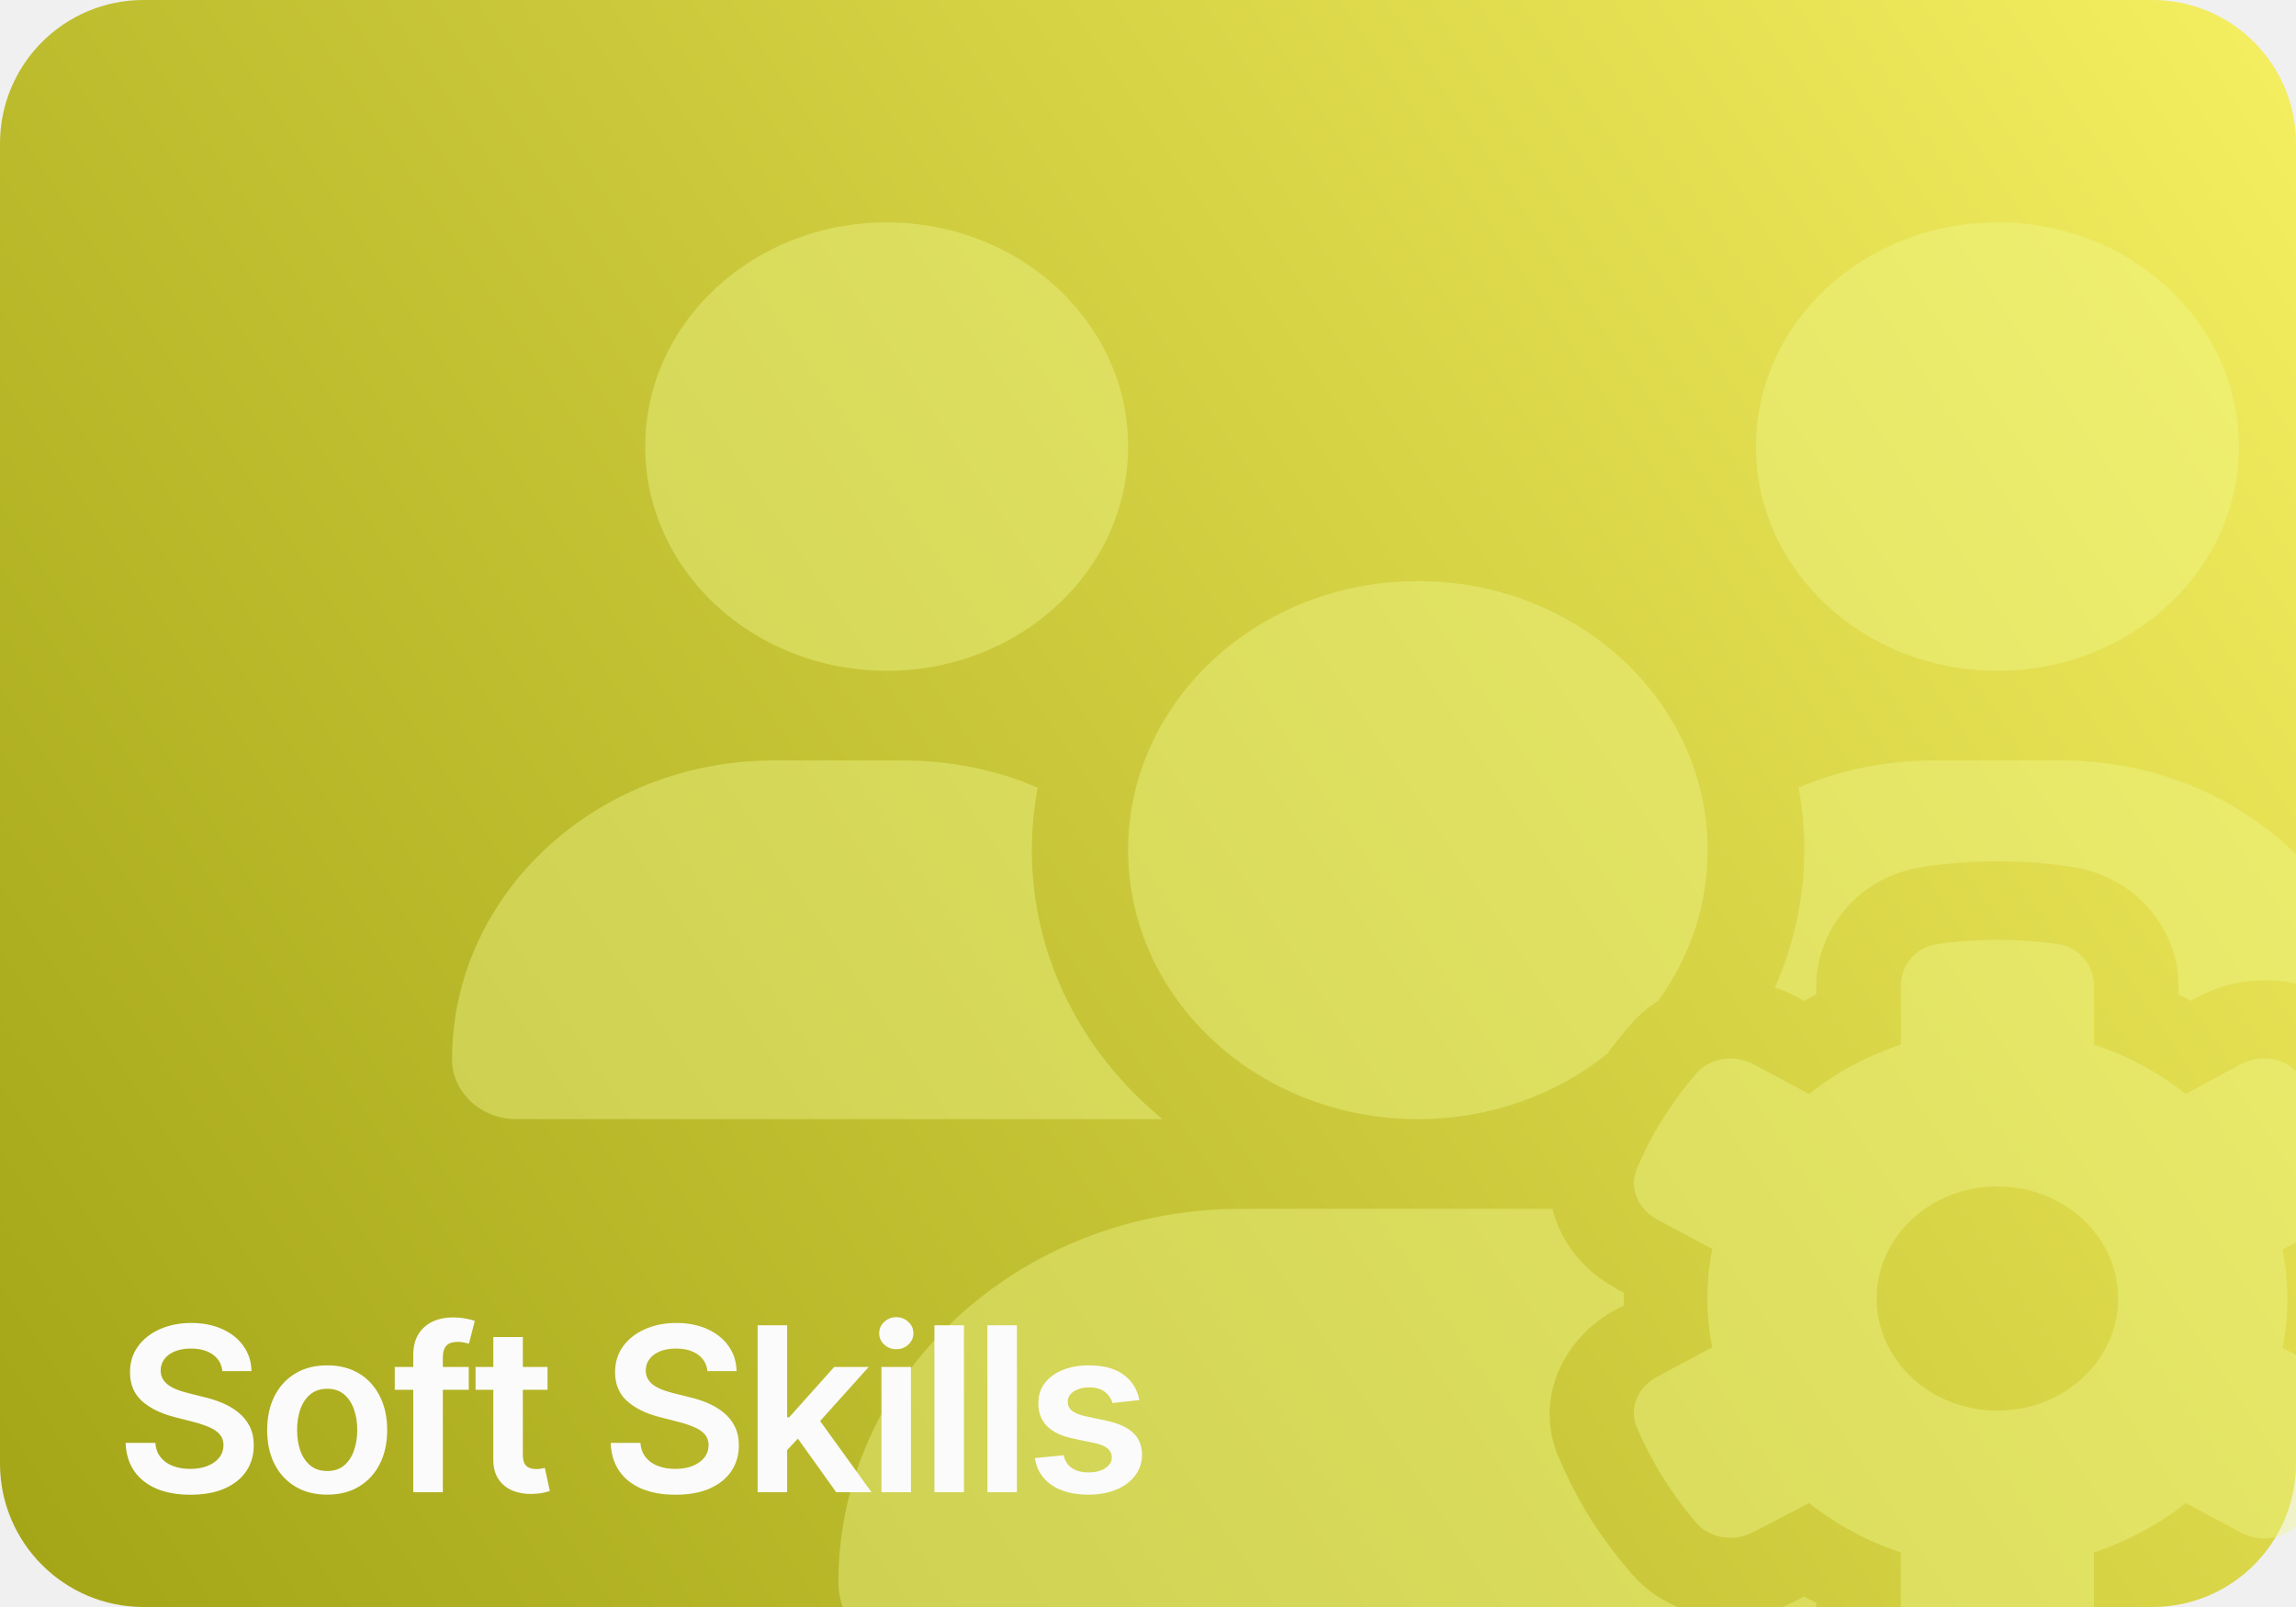
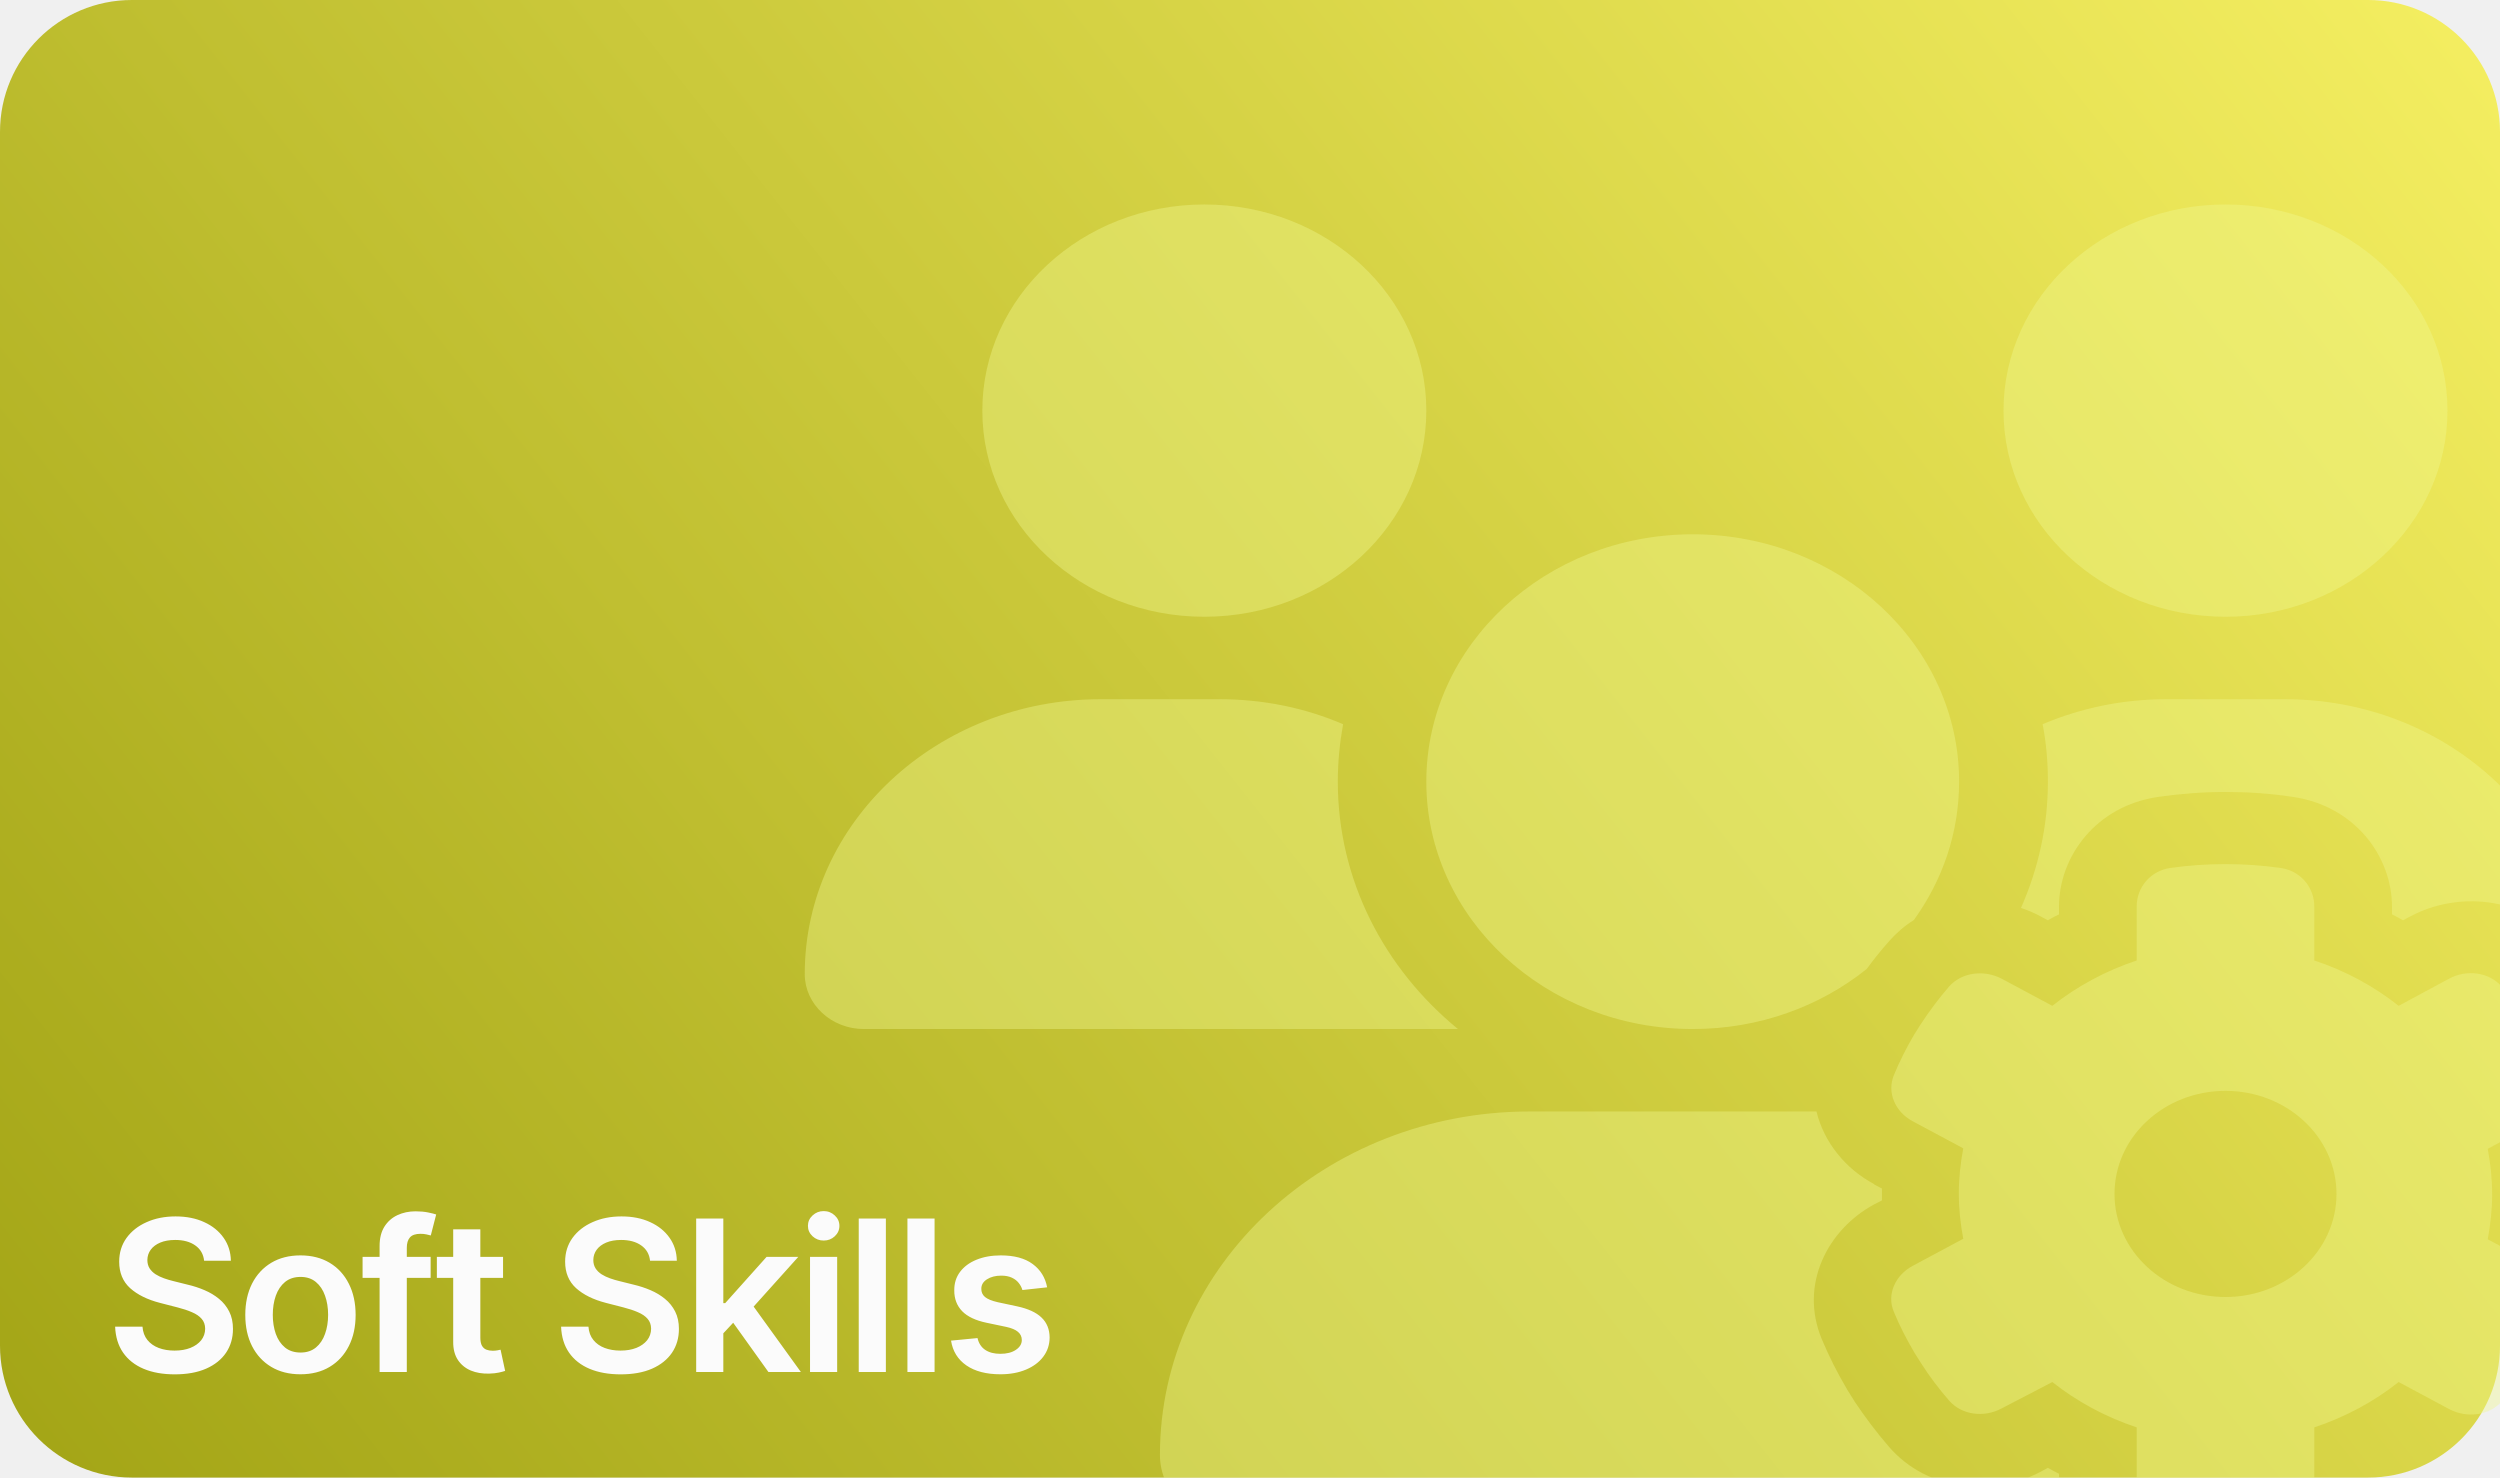
- <svg xmlns="http://www.w3.org/2000/svg" width="320" height="224" viewBox="0 0 320 224" fill="none">
-   <rect width="320" height="224" rx="20" fill="url(#paint0_linear_513_1314)" />
+ <svg xmlns="http://www.w3.org/2000/svg" width="379" height="224" viewBox="0 0 379 224" fill="none">
+   <rect width="379" height="224" rx="20" fill="url(#paint0_linear_513_1314)" />
  <g clip-path="url(#clip0_513_1314)">
-     <path d="M123.577 93.5C142.171 93.5 157.231 79.516 157.231 62.25C157.231 44.984 142.171 31 123.577 31C104.983 31 89.923 44.984 89.923 62.25C89.923 79.516 104.983 93.5 123.577 93.5ZM278.385 93.5C296.978 93.5 312.038 79.516 312.038 62.25C312.038 44.984 296.978 31 278.385 31C259.791 31 244.731 44.984 244.731 62.25C244.731 79.516 259.791 93.5 278.385 93.5ZM63 147.68C63 152.25 67.038 156 71.96 156H161.732C161.816 156 161.9 156 162.026 156C150.837 146.82 143.811 133.422 143.811 118.5C143.811 115.531 144.106 112.641 144.611 109.789C138.889 107.328 132.537 106 125.849 106H107.886C83.108 106 63 124.672 63 147.68ZM197.615 156C207.712 156 216.924 152.563 223.992 146.898C225.043 145.453 226.179 144.047 227.357 142.719C228.493 141.43 229.755 140.336 231.143 139.477C235.476 133.461 238 126.273 238 118.5C238 97.797 219.911 81 197.615 81C175.32 81 157.231 97.797 157.231 118.5C157.231 139.203 175.32 156 197.615 156ZM225.127 179.516C220.794 177.211 217.513 173.188 216.377 168.5H172.922C141.96 168.5 116.846 191.82 116.846 220.57C116.846 226.312 121.852 231 128.078 231H254.49C253.607 228.969 253.144 226.742 253.144 224.594V223.422C252.597 223.148 252.008 222.836 251.462 222.523L250.368 223.109C243.3 226.898 233.331 226.234 227.357 219.32C225.464 217.133 223.739 214.828 222.141 212.445L222.099 212.367L222.056 212.289L221.047 210.688L221.005 210.609L220.963 210.531C219.532 208.109 218.27 205.609 217.177 202.992C213.727 194.711 218.102 186.352 225.169 182.562L226.305 181.977C226.305 181.664 226.305 181.391 226.305 181.078C226.305 180.766 226.305 180.492 226.305 180.18L225.169 179.594L225.127 179.516ZM287.345 106H269.424C262.736 106 256.383 107.367 250.662 109.789C251.209 112.602 251.462 115.531 251.462 118.5C251.462 125.297 249.989 131.742 247.381 137.641C248.433 137.992 249.442 138.422 250.368 138.93L251.462 139.516C252.008 139.203 252.555 138.891 253.144 138.617V137.445C253.144 129.867 258.739 122.172 268.204 120.805C271.528 120.336 274.935 120.062 278.385 120.062C281.834 120.062 285.242 120.297 288.565 120.805C298.03 122.172 303.625 129.867 303.625 137.445V138.617C304.172 138.891 304.761 139.203 305.308 139.516L306.401 138.93C313.469 135.141 323.439 135.805 329.412 142.719C330.38 143.812 331.305 144.984 332.189 146.117C331.305 123.813 311.576 106 287.345 106ZM325.752 170.023C328.403 168.617 329.749 165.688 328.613 162.992C327.73 160.844 326.678 158.773 325.5 156.781L324.532 155.219C323.228 153.227 321.798 151.352 320.242 149.555C318.306 147.328 314.899 146.938 312.249 148.383L304.635 152.484C300.891 149.516 296.6 147.172 291.846 145.609V137.406C291.846 134.555 289.785 132.016 286.756 131.586C284.022 131.195 281.245 131 278.385 131C275.524 131 272.748 131.195 270.013 131.586C266.984 132.016 264.923 134.555 264.923 137.406V145.609C260.212 147.172 255.879 149.516 252.135 152.484L244.478 148.383C241.828 146.977 238.421 147.367 236.486 149.555C234.929 151.352 233.499 153.266 232.195 155.258L231.227 156.781C230.049 158.773 228.998 160.844 228.114 162.992C227.02 165.648 228.324 168.578 230.975 169.984L238.631 174.086C238.21 176.312 237.958 178.617 237.958 180.961C237.958 183.305 238.21 185.609 238.631 187.797L230.975 191.898C228.324 193.305 226.978 196.234 228.114 198.891C228.998 201.039 230.049 203.07 231.227 205.062L232.237 206.664C233.499 208.656 234.929 210.531 236.486 212.328C238.421 214.555 241.828 214.945 244.478 213.5L252.135 209.516C255.879 212.484 260.212 214.828 264.923 216.391V224.594C264.923 227.445 266.984 229.984 270.013 230.414C272.748 230.805 275.524 231 278.385 231C281.245 231 284.022 230.805 286.756 230.414C289.785 229.984 291.846 227.445 291.846 224.594V216.391C296.558 214.828 300.891 212.484 304.635 209.516L312.291 213.617C314.941 215.023 318.349 214.633 320.284 212.445C321.84 210.648 323.27 208.773 324.532 206.781L325.542 205.141C326.72 203.148 327.772 201.117 328.655 198.969C329.749 196.312 328.445 193.383 325.794 191.977L318.138 187.875C318.559 185.648 318.811 183.344 318.811 181.039C318.811 178.734 318.559 176.391 318.138 174.164L325.794 170.062L325.752 170.023ZM295.212 181C295.212 189.633 287.681 196.625 278.385 196.625C269.088 196.625 261.558 189.633 261.558 181C261.558 172.367 269.088 165.375 278.385 165.375C287.681 165.375 295.212 172.367 295.212 181Z" fill="#F0F98E" fill-opacity="0.4" />
+     <path d="M182.577 93.5C201.171 93.5 216.231 79.516 216.231 62.25C216.231 44.984 201.171 31 182.577 31C163.983 31 148.923 44.984 148.923 62.25C148.923 79.516 163.983 93.5 182.577 93.5ZM337.385 93.5C355.978 93.5 371.038 79.516 371.038 62.25C371.038 44.984 355.978 31 337.385 31C318.791 31 303.731 44.984 303.731 62.25C303.731 79.516 318.791 93.5 337.385 93.5ZM122 147.68C122 152.25 126.038 156 130.96 156H220.732C220.816 156 220.9 156 221.026 156C209.837 146.82 202.811 133.422 202.811 118.5C202.811 115.531 203.106 112.641 203.611 109.789C197.889 107.328 191.537 106 184.849 106H166.886C142.108 106 122 124.672 122 147.68ZM256.615 156C266.712 156 275.924 152.563 282.992 146.898C284.043 145.453 285.179 144.047 286.357 142.719C287.493 141.43 288.755 140.336 290.143 139.477C294.476 133.461 297 126.273 297 118.5C297 97.797 278.911 81 256.615 81C234.32 81 216.231 97.797 216.231 118.5C216.231 139.203 234.32 156 256.615 156ZM284.127 179.516C279.794 177.211 276.513 173.188 275.377 168.5H231.922C200.96 168.5 175.846 191.82 175.846 220.57C175.846 226.312 180.852 231 187.078 231H313.49C312.607 228.969 312.144 226.742 312.144 224.594V223.422C311.597 223.148 311.008 222.836 310.462 222.523L309.368 223.109C302.3 226.898 292.331 226.234 286.357 219.32C284.464 217.133 282.739 214.828 281.141 212.445L281.099 212.367L281.056 212.289L280.047 210.688L280.005 210.609L279.963 210.531C278.532 208.109 277.27 205.609 276.177 202.992C272.727 194.711 277.102 186.352 284.169 182.562L285.305 181.977C285.305 181.664 285.305 181.391 285.305 181.078C285.305 180.766 285.305 180.492 285.305 180.18L284.169 179.594L284.127 179.516ZM346.345 106H328.424C321.736 106 315.383 107.367 309.662 109.789C310.209 112.602 310.462 115.531 310.462 118.5C310.462 125.297 308.989 131.742 306.381 137.641C307.433 137.992 308.442 138.422 309.368 138.93L310.462 139.516C311.008 139.203 311.555 138.891 312.144 138.617V137.445C312.144 129.867 317.739 122.172 327.204 120.805C330.528 120.336 333.935 120.062 337.385 120.062C340.834 120.062 344.242 120.297 347.565 120.805C357.03 122.172 362.625 129.867 362.625 137.445V138.617C363.172 138.891 363.761 139.203 364.308 139.516L365.401 138.93C372.469 135.141 382.439 135.805 388.412 142.719C389.38 143.812 390.305 144.984 391.189 146.117C390.305 123.813 370.576 106 346.345 106V106ZM384.752 170.023C387.403 168.617 388.749 165.687 387.613 162.992C386.73 160.844 385.678 158.773 384.5 156.781L383.532 155.219C382.228 153.227 380.798 151.352 379.242 149.555C377.306 147.328 373.899 146.937 371.249 148.383L363.635 152.484C359.891 149.516 355.6 147.172 350.846 145.609V137.406C350.846 134.555 348.785 132.016 345.756 131.586C343.022 131.195 340.245 131 337.385 131C334.524 131 331.748 131.195 329.013 131.586C325.984 132.016 323.923 134.555 323.923 137.406V145.609C319.212 147.172 314.879 149.516 311.135 152.484L303.478 148.383C300.828 146.977 297.421 147.367 295.486 149.555C293.929 151.352 292.499 153.266 291.195 155.258L290.227 156.781C289.049 158.773 287.998 160.844 287.114 162.992C286.02 165.648 287.325 168.578 289.975 169.984L297.631 174.086C297.21 176.312 296.958 178.617 296.958 180.961C296.958 183.305 297.21 185.609 297.631 187.797L289.975 191.898C287.325 193.305 285.978 196.234 287.114 198.891C287.998 201.039 289.049 203.07 290.227 205.063L291.237 206.664C292.499 208.656 293.929 210.531 295.486 212.328C297.421 214.555 300.828 214.945 303.478 213.5L311.135 209.516C314.879 212.484 319.212 214.828 323.923 216.391V224.594C323.923 227.445 325.984 229.984 329.013 230.414C331.748 230.805 334.524 231 337.385 231C340.245 231 343.022 230.805 345.756 230.414C348.785 229.984 350.846 227.445 350.846 224.594V216.391C355.558 214.828 359.891 212.484 363.635 209.516L371.291 213.617C373.941 215.023 377.349 214.633 379.284 212.445C380.84 210.648 382.27 208.773 383.532 206.781L384.542 205.141C385.72 203.148 386.772 201.117 387.655 198.969C388.749 196.312 387.445 193.383 384.794 191.977L377.138 187.875C377.559 185.648 377.811 183.344 377.811 181.039C377.811 178.734 377.559 176.391 377.138 174.164L384.794 170.062L384.752 170.023ZM354.212 181C354.212 189.633 346.681 196.625 337.385 196.625C328.088 196.625 320.558 189.633 320.558 181C320.558 172.367 328.088 165.375 337.385 165.375C346.681 165.375 354.212 172.367 354.212 181Z" fill="#F0F98E" fill-opacity="0.4" />
  </g>
-   <path d="M30.993 191.125C30.887 190.133 30.44 189.36 29.652 188.807C28.872 188.254 27.857 187.977 26.607 187.977C25.728 187.977 24.974 188.11 24.346 188.375C23.717 188.64 23.236 189 22.902 189.455C22.569 189.909 22.399 190.428 22.391 191.011C22.391 191.496 22.501 191.917 22.721 192.273C22.948 192.629 23.255 192.932 23.641 193.182C24.027 193.424 24.456 193.629 24.925 193.795C25.395 193.962 25.868 194.102 26.346 194.216L28.527 194.761C29.406 194.966 30.251 195.242 31.061 195.591C31.88 195.939 32.611 196.379 33.255 196.909C33.906 197.439 34.421 198.08 34.8 198.83C35.179 199.58 35.368 200.458 35.368 201.466C35.368 202.83 35.02 204.03 34.323 205.068C33.626 206.098 32.618 206.905 31.3 207.489C29.989 208.064 28.402 208.352 26.539 208.352C24.728 208.352 23.156 208.072 21.823 207.511C20.497 206.951 19.459 206.133 18.709 205.057C17.967 203.981 17.565 202.67 17.505 201.125H21.652C21.713 201.936 21.963 202.61 22.402 203.148C22.842 203.686 23.414 204.087 24.118 204.352C24.831 204.617 25.626 204.75 26.505 204.75C27.421 204.75 28.224 204.614 28.914 204.341C29.611 204.061 30.156 203.674 30.55 203.182C30.944 202.682 31.145 202.098 31.152 201.432C31.145 200.826 30.967 200.326 30.618 199.932C30.27 199.53 29.781 199.197 29.152 198.932C28.531 198.659 27.804 198.417 26.971 198.205L24.323 197.523C22.406 197.03 20.891 196.284 19.777 195.284C18.671 194.277 18.118 192.939 18.118 191.273C18.118 189.902 18.489 188.701 19.232 187.67C19.982 186.64 21.001 185.841 22.289 185.273C23.577 184.697 25.035 184.409 26.664 184.409C28.315 184.409 29.762 184.697 31.005 185.273C32.255 185.841 33.236 186.633 33.948 187.648C34.66 188.655 35.027 189.814 35.05 191.125H30.993ZM45.599 208.341C43.894 208.341 42.417 207.966 41.167 207.216C39.917 206.466 38.947 205.417 38.258 204.068C37.576 202.72 37.235 201.144 37.235 199.341C37.235 197.538 37.576 195.958 38.258 194.602C38.947 193.246 39.917 192.193 41.167 191.443C42.417 190.693 43.894 190.318 45.599 190.318C47.303 190.318 48.781 190.693 50.031 191.443C51.281 192.193 52.246 193.246 52.928 194.602C53.618 195.958 53.962 197.538 53.962 199.341C53.962 201.144 53.618 202.72 52.928 204.068C52.246 205.417 51.281 206.466 50.031 207.216C48.781 207.966 47.303 208.341 45.599 208.341ZM45.621 205.045C46.546 205.045 47.318 204.792 47.94 204.284C48.561 203.769 49.023 203.08 49.326 202.216C49.637 201.352 49.792 200.39 49.792 199.33C49.792 198.261 49.637 197.295 49.326 196.432C49.023 195.561 48.561 194.867 47.94 194.352C47.318 193.837 46.546 193.58 45.621 193.58C44.674 193.58 43.887 193.837 43.258 194.352C42.637 194.867 42.171 195.561 41.86 196.432C41.557 197.295 41.406 198.261 41.406 199.33C41.406 200.39 41.557 201.352 41.86 202.216C42.171 203.08 42.637 203.769 43.258 204.284C43.887 204.792 44.674 205.045 45.621 205.045ZM65.335 190.545V193.727H55.017V190.545H65.335ZM57.596 208V188.898C57.596 187.723 57.839 186.746 58.323 185.966C58.816 185.186 59.475 184.602 60.301 184.216C61.126 183.83 62.043 183.636 63.051 183.636C63.763 183.636 64.395 183.693 64.948 183.807C65.501 183.92 65.91 184.023 66.176 184.114L65.357 187.295C65.183 187.242 64.963 187.189 64.698 187.136C64.433 187.076 64.138 187.045 63.812 187.045C63.047 187.045 62.505 187.231 62.187 187.602C61.876 187.966 61.721 188.489 61.721 189.17V208H57.596ZM76.312 190.545V193.727H66.278V190.545H76.312ZM68.755 186.364H72.869V202.75C72.869 203.303 72.952 203.727 73.119 204.023C73.293 204.311 73.52 204.508 73.801 204.614C74.081 204.72 74.392 204.773 74.733 204.773C74.99 204.773 75.225 204.754 75.437 204.716C75.657 204.678 75.824 204.644 75.937 204.614L76.63 207.83C76.411 207.905 76.096 207.989 75.687 208.08C75.286 208.17 74.793 208.223 74.21 208.239C73.18 208.269 72.252 208.114 71.426 207.773C70.6 207.424 69.945 206.886 69.46 206.159C68.983 205.432 68.748 204.523 68.755 203.432V186.364ZM98.6 191.125C98.493 190.133 98.047 189.36 97.259 188.807C96.478 188.254 95.463 187.977 94.213 187.977C93.334 187.977 92.581 188.11 91.952 188.375C91.323 188.64 90.842 189 90.509 189.455C90.175 189.909 90.005 190.428 89.997 191.011C89.997 191.496 90.107 191.917 90.327 192.273C90.554 192.629 90.861 192.932 91.247 193.182C91.634 193.424 92.062 193.629 92.531 193.795C93.001 193.962 93.475 194.102 93.952 194.216L96.134 194.761C97.013 194.966 97.857 195.242 98.668 195.591C99.486 195.939 100.217 196.379 100.861 196.909C101.512 197.439 102.028 198.08 102.406 198.83C102.785 199.58 102.975 200.458 102.975 201.466C102.975 202.83 102.626 204.03 101.929 205.068C101.232 206.098 100.225 206.905 98.906 207.489C97.596 208.064 96.009 208.352 94.145 208.352C92.334 208.352 90.763 208.072 89.429 207.511C88.103 206.951 87.066 206.133 86.316 205.057C85.573 203.981 85.172 202.67 85.111 201.125H89.259C89.319 201.936 89.569 202.61 90.009 203.148C90.448 203.686 91.02 204.087 91.725 204.352C92.437 204.617 93.232 204.75 94.111 204.75C95.028 204.75 95.831 204.614 96.52 204.341C97.217 204.061 97.763 203.674 98.156 203.182C98.55 202.682 98.751 202.098 98.759 201.432C98.751 200.826 98.573 200.326 98.225 199.932C97.876 199.53 97.388 199.197 96.759 198.932C96.138 198.659 95.41 198.417 94.577 198.205L91.929 197.523C90.013 197.03 88.497 196.284 87.384 195.284C86.278 194.277 85.725 192.939 85.725 191.273C85.725 189.902 86.096 188.701 86.838 187.67C87.588 186.64 88.607 185.841 89.895 185.273C91.183 184.697 92.641 184.409 94.27 184.409C95.922 184.409 97.368 184.697 98.611 185.273C99.861 185.841 100.842 186.633 101.554 187.648C102.266 188.655 102.634 189.814 102.656 191.125H98.6ZM109.341 202.523L109.33 197.557H109.989L116.262 190.545H121.069L113.353 199.136H112.5L109.341 202.523ZM105.591 208V184.727H109.705V208H105.591ZM116.546 208L110.864 200.057L113.637 197.159L121.466 208H116.546ZM122.85 208V190.545H126.964V208H122.85ZM124.918 188.068C124.267 188.068 123.706 187.852 123.236 187.42C122.767 186.981 122.532 186.455 122.532 185.841C122.532 185.22 122.767 184.693 123.236 184.261C123.706 183.822 124.267 183.602 124.918 183.602C125.577 183.602 126.138 183.822 126.6 184.261C127.07 184.693 127.305 185.22 127.305 185.841C127.305 186.455 127.07 186.981 126.6 187.42C126.138 187.852 125.577 188.068 124.918 188.068ZM134.347 184.727V208H130.234V184.727H134.347ZM141.731 184.727V208H137.618V184.727H141.731ZM158.797 195.159L155.047 195.568C154.941 195.189 154.755 194.833 154.49 194.5C154.232 194.167 153.884 193.898 153.444 193.693C153.005 193.489 152.467 193.386 151.831 193.386C150.975 193.386 150.255 193.572 149.672 193.943C149.096 194.314 148.812 194.795 148.819 195.386C148.812 195.894 148.998 196.307 149.376 196.625C149.763 196.943 150.399 197.205 151.285 197.409L154.263 198.045C155.914 198.402 157.141 198.966 157.944 199.739C158.755 200.511 159.164 201.523 159.172 202.773C159.164 203.871 158.842 204.841 158.206 205.682C157.577 206.515 156.702 207.167 155.581 207.636C154.46 208.106 153.172 208.341 151.717 208.341C149.581 208.341 147.861 207.894 146.558 207C145.255 206.098 144.479 204.845 144.229 203.239L148.24 202.852C148.422 203.64 148.808 204.235 149.399 204.636C149.99 205.038 150.759 205.239 151.706 205.239C152.683 205.239 153.467 205.038 154.058 204.636C154.657 204.235 154.956 203.739 154.956 203.148C154.956 202.648 154.763 202.235 154.376 201.909C153.998 201.583 153.407 201.333 152.604 201.159L149.626 200.534C147.952 200.186 146.713 199.598 145.91 198.773C145.107 197.939 144.71 196.886 144.717 195.614C144.71 194.538 145.001 193.606 145.592 192.818C146.191 192.023 147.02 191.409 148.081 190.977C149.149 190.538 150.38 190.318 151.774 190.318C153.819 190.318 155.429 190.754 156.604 191.625C157.785 192.496 158.516 193.674 158.797 195.159Z" fill="#FBFBFB" />
+   <path d="M30.943 191.125C30.837 190.133 30.39 189.36 29.602 188.807C28.822 188.254 27.807 187.977 26.557 187.977C25.678 187.977 24.924 188.11 24.296 188.375C23.667 188.64 23.186 189 22.852 189.455C22.519 189.909 22.349 190.428 22.341 191.011C22.341 191.496 22.451 191.917 22.671 192.273C22.898 192.629 23.204 192.932 23.591 193.182C23.977 193.424 24.405 193.629 24.875 193.795C25.345 193.962 25.818 194.102 26.296 194.216L28.477 194.761C29.356 194.966 30.201 195.242 31.011 195.591C31.829 195.939 32.561 196.379 33.205 196.909C33.856 197.439 34.371 198.08 34.75 198.83C35.129 199.58 35.318 200.458 35.318 201.466C35.318 202.83 34.97 204.03 34.273 205.068C33.576 206.098 32.568 206.905 31.25 207.489C29.939 208.064 28.352 208.352 26.489 208.352C24.678 208.352 23.106 208.072 21.773 207.511C20.447 206.951 19.409 206.133 18.659 205.057C17.917 203.981 17.515 202.67 17.454 201.125H21.602C21.663 201.936 21.913 202.61 22.352 203.148C22.792 203.686 23.364 204.087 24.068 204.352C24.78 204.617 25.576 204.75 26.454 204.75C27.371 204.75 28.174 204.614 28.864 204.341C29.561 204.061 30.106 203.674 30.5 203.182C30.894 202.682 31.095 202.098 31.102 201.432C31.095 200.826 30.917 200.326 30.568 199.932C30.22 199.53 29.731 199.197 29.102 198.932C28.481 198.659 27.754 198.417 26.921 198.205L24.273 197.523C22.356 197.03 20.841 196.284 19.727 195.284C18.621 194.277 18.068 192.939 18.068 191.273C18.068 189.902 18.439 188.701 19.182 187.67C19.932 186.64 20.951 185.841 22.239 185.273C23.526 184.697 24.985 184.409 26.614 184.409C28.265 184.409 29.712 184.697 30.954 185.273C32.205 185.841 33.186 186.633 33.898 187.648C34.61 188.655 34.977 189.814 35 191.125H30.943ZM45.548 208.341C43.844 208.341 42.367 207.966 41.117 207.216C39.867 206.466 38.897 205.417 38.208 204.068C37.526 202.72 37.185 201.144 37.185 199.341C37.185 197.538 37.526 195.958 38.208 194.602C38.897 193.246 39.867 192.193 41.117 191.443C42.367 190.693 43.844 190.318 45.548 190.318C47.253 190.318 48.73 190.693 49.98 191.443C51.23 192.193 52.196 193.246 52.878 194.602C53.568 195.958 53.912 197.538 53.912 199.341C53.912 201.144 53.568 202.72 52.878 204.068C52.196 205.417 51.23 206.466 49.98 207.216C48.73 207.966 47.253 208.341 45.548 208.341ZM45.571 205.045C46.495 205.045 47.268 204.792 47.889 204.284C48.511 203.769 48.973 203.08 49.276 202.216C49.586 201.352 49.742 200.39 49.742 199.33C49.742 198.261 49.586 197.295 49.276 196.432C48.973 195.561 48.511 194.867 47.889 194.352C47.268 193.837 46.495 193.58 45.571 193.58C44.624 193.58 43.836 193.837 43.208 194.352C42.586 194.867 42.12 195.561 41.81 196.432C41.507 197.295 41.355 198.261 41.355 199.33C41.355 200.39 41.507 201.352 41.81 202.216C42.12 203.08 42.586 203.769 43.208 204.284C43.836 204.792 44.624 205.045 45.571 205.045ZM65.284 190.545V193.727H54.966V190.545H65.284ZM57.546 208V188.898C57.546 187.723 57.788 186.746 58.273 185.966C58.766 185.186 59.425 184.602 60.251 184.216C61.076 183.83 61.993 183.636 63.001 183.636C63.713 183.636 64.345 183.693 64.898 183.807C65.451 183.92 65.86 184.023 66.126 184.114L65.307 187.295C65.133 187.242 64.913 187.189 64.648 187.136C64.383 187.076 64.088 187.045 63.762 187.045C62.997 187.045 62.455 187.231 62.137 187.602C61.826 187.966 61.671 188.489 61.671 189.17V208H57.546ZM76.262 190.545V193.727H66.228V190.545H76.262ZM68.705 186.364H72.819V202.75C72.819 203.303 72.902 203.727 73.069 204.023C73.243 204.311 73.47 204.508 73.751 204.614C74.031 204.72 74.342 204.773 74.683 204.773C74.94 204.773 75.175 204.754 75.387 204.716C75.607 204.678 75.773 204.644 75.887 204.614L76.58 207.83C76.361 207.905 76.046 207.989 75.637 208.08C75.236 208.17 74.743 208.223 74.16 208.239C73.129 208.269 72.201 208.114 71.376 207.773C70.55 207.424 69.895 206.886 69.41 206.159C68.933 205.432 68.698 204.523 68.705 203.432V186.364ZM98.549 191.125C98.443 190.133 97.996 189.36 97.209 188.807C96.428 188.254 95.413 187.977 94.163 187.977C93.284 187.977 92.531 188.11 91.902 188.375C91.273 188.64 90.792 189 90.459 189.455C90.125 189.909 89.955 190.428 89.947 191.011C89.947 191.496 90.057 191.917 90.277 192.273C90.504 192.629 90.811 192.932 91.197 193.182C91.584 193.424 92.012 193.629 92.481 193.795C92.951 193.962 93.424 194.102 93.902 194.216L96.084 194.761C96.962 194.966 97.807 195.242 98.618 195.591C99.436 195.939 100.167 196.379 100.811 196.909C101.462 197.439 101.977 198.08 102.356 198.83C102.735 199.58 102.924 200.458 102.924 201.466C102.924 202.83 102.576 204.03 101.879 205.068C101.182 206.098 100.174 206.905 98.856 207.489C97.546 208.064 95.959 208.352 94.095 208.352C92.284 208.352 90.712 208.072 89.379 207.511C88.053 206.951 87.015 206.133 86.265 205.057C85.523 203.981 85.121 202.67 85.061 201.125H89.209C89.269 201.936 89.519 202.61 89.959 203.148C90.398 203.686 90.97 204.087 91.674 204.352C92.387 204.617 93.182 204.75 94.061 204.75C94.978 204.75 95.781 204.614 96.47 204.341C97.167 204.061 97.712 203.674 98.106 203.182C98.5 202.682 98.701 202.098 98.709 201.432C98.701 200.826 98.523 200.326 98.174 199.932C97.826 199.53 97.337 199.197 96.709 198.932C96.087 198.659 95.36 198.417 94.527 198.205L91.879 197.523C89.962 197.03 88.447 196.284 87.334 195.284C86.228 194.277 85.674 192.939 85.674 191.273C85.674 189.902 86.046 188.701 86.788 187.67C87.538 186.64 88.557 185.841 89.845 185.273C91.133 184.697 92.591 184.409 94.22 184.409C95.871 184.409 97.318 184.697 98.561 185.273C99.811 185.841 100.792 186.633 101.504 187.648C102.216 188.655 102.584 189.814 102.606 191.125H98.549ZM109.291 202.523L109.28 197.557H109.939L116.212 190.545H121.018L113.302 199.136H112.45L109.291 202.523ZM105.541 208V184.727H109.655V208H105.541ZM116.496 208L110.814 200.057L113.587 197.159L121.416 208H116.496ZM122.8 208V190.545H126.914V208H122.8ZM124.868 188.068C124.217 188.068 123.656 187.852 123.186 187.42C122.717 186.981 122.482 186.455 122.482 185.841C122.482 185.22 122.717 184.693 123.186 184.261C123.656 183.822 124.217 183.602 124.868 183.602C125.527 183.602 126.088 183.822 126.55 184.261C127.02 184.693 127.254 185.22 127.254 185.841C127.254 186.455 127.02 186.981 126.55 187.42C126.088 187.852 125.527 188.068 124.868 188.068ZM134.297 184.727V208H130.184V184.727H134.297ZM141.681 184.727V208H137.567V184.727H141.681ZM158.747 195.159L154.997 195.568C154.891 195.189 154.705 194.833 154.44 194.5C154.182 194.167 153.834 193.898 153.394 193.693C152.955 193.489 152.417 193.386 151.781 193.386C150.925 193.386 150.205 193.572 149.622 193.943C149.046 194.314 148.762 194.795 148.769 195.386C148.762 195.894 148.947 196.307 149.326 196.625C149.713 196.943 150.349 197.205 151.235 197.409L154.213 198.045C155.864 198.402 157.091 198.966 157.894 199.739C158.705 200.511 159.114 201.523 159.122 202.773C159.114 203.871 158.792 204.841 158.156 205.682C157.527 206.515 156.652 207.167 155.531 207.636C154.409 208.106 153.122 208.341 151.667 208.341C149.531 208.341 147.811 207.894 146.508 207C145.205 206.098 144.428 204.845 144.178 203.239L148.19 202.852C148.372 203.64 148.758 204.235 149.349 204.636C149.94 205.038 150.709 205.239 151.656 205.239C152.633 205.239 153.417 205.038 154.008 204.636C154.606 204.235 154.906 203.739 154.906 203.148C154.906 202.648 154.713 202.235 154.326 201.909C153.947 201.583 153.356 201.333 152.553 201.159L149.576 200.534C147.902 200.186 146.663 199.598 145.86 198.773C145.057 197.939 144.659 196.886 144.667 195.614C144.659 194.538 144.951 193.606 145.542 192.818C146.141 192.023 146.97 191.409 148.031 190.977C149.099 190.538 150.33 190.318 151.724 190.318C153.769 190.318 155.379 190.754 156.553 191.625C157.735 192.496 158.466 193.674 158.747 195.159Z" fill="#FBFBFB" />
  <defs>
-     <linearGradient id="paint0_linear_513_1314" x1="350.5" y1="-34.5" x2="-57" y2="237.5" gradientUnits="userSpaceOnUse">
+     <linearGradient id="paint0_linear_513_1314" x1="415.123" y1="-34.5" x2="-14.215" y2="304.914" gradientUnits="userSpaceOnUse">
      <stop stop-color="#FEF76A" />
      <stop offset="1" stop-color="#979A0B" />
    </linearGradient>
    <clipPath id="clip0_513_1314">
-       <rect width="274" height="213" fill="white" transform="translate(46 11)" />
+       <rect width="274" height="213" fill="white" transform="translate(105 11)" />
    </clipPath>
  </defs>
</svg>
